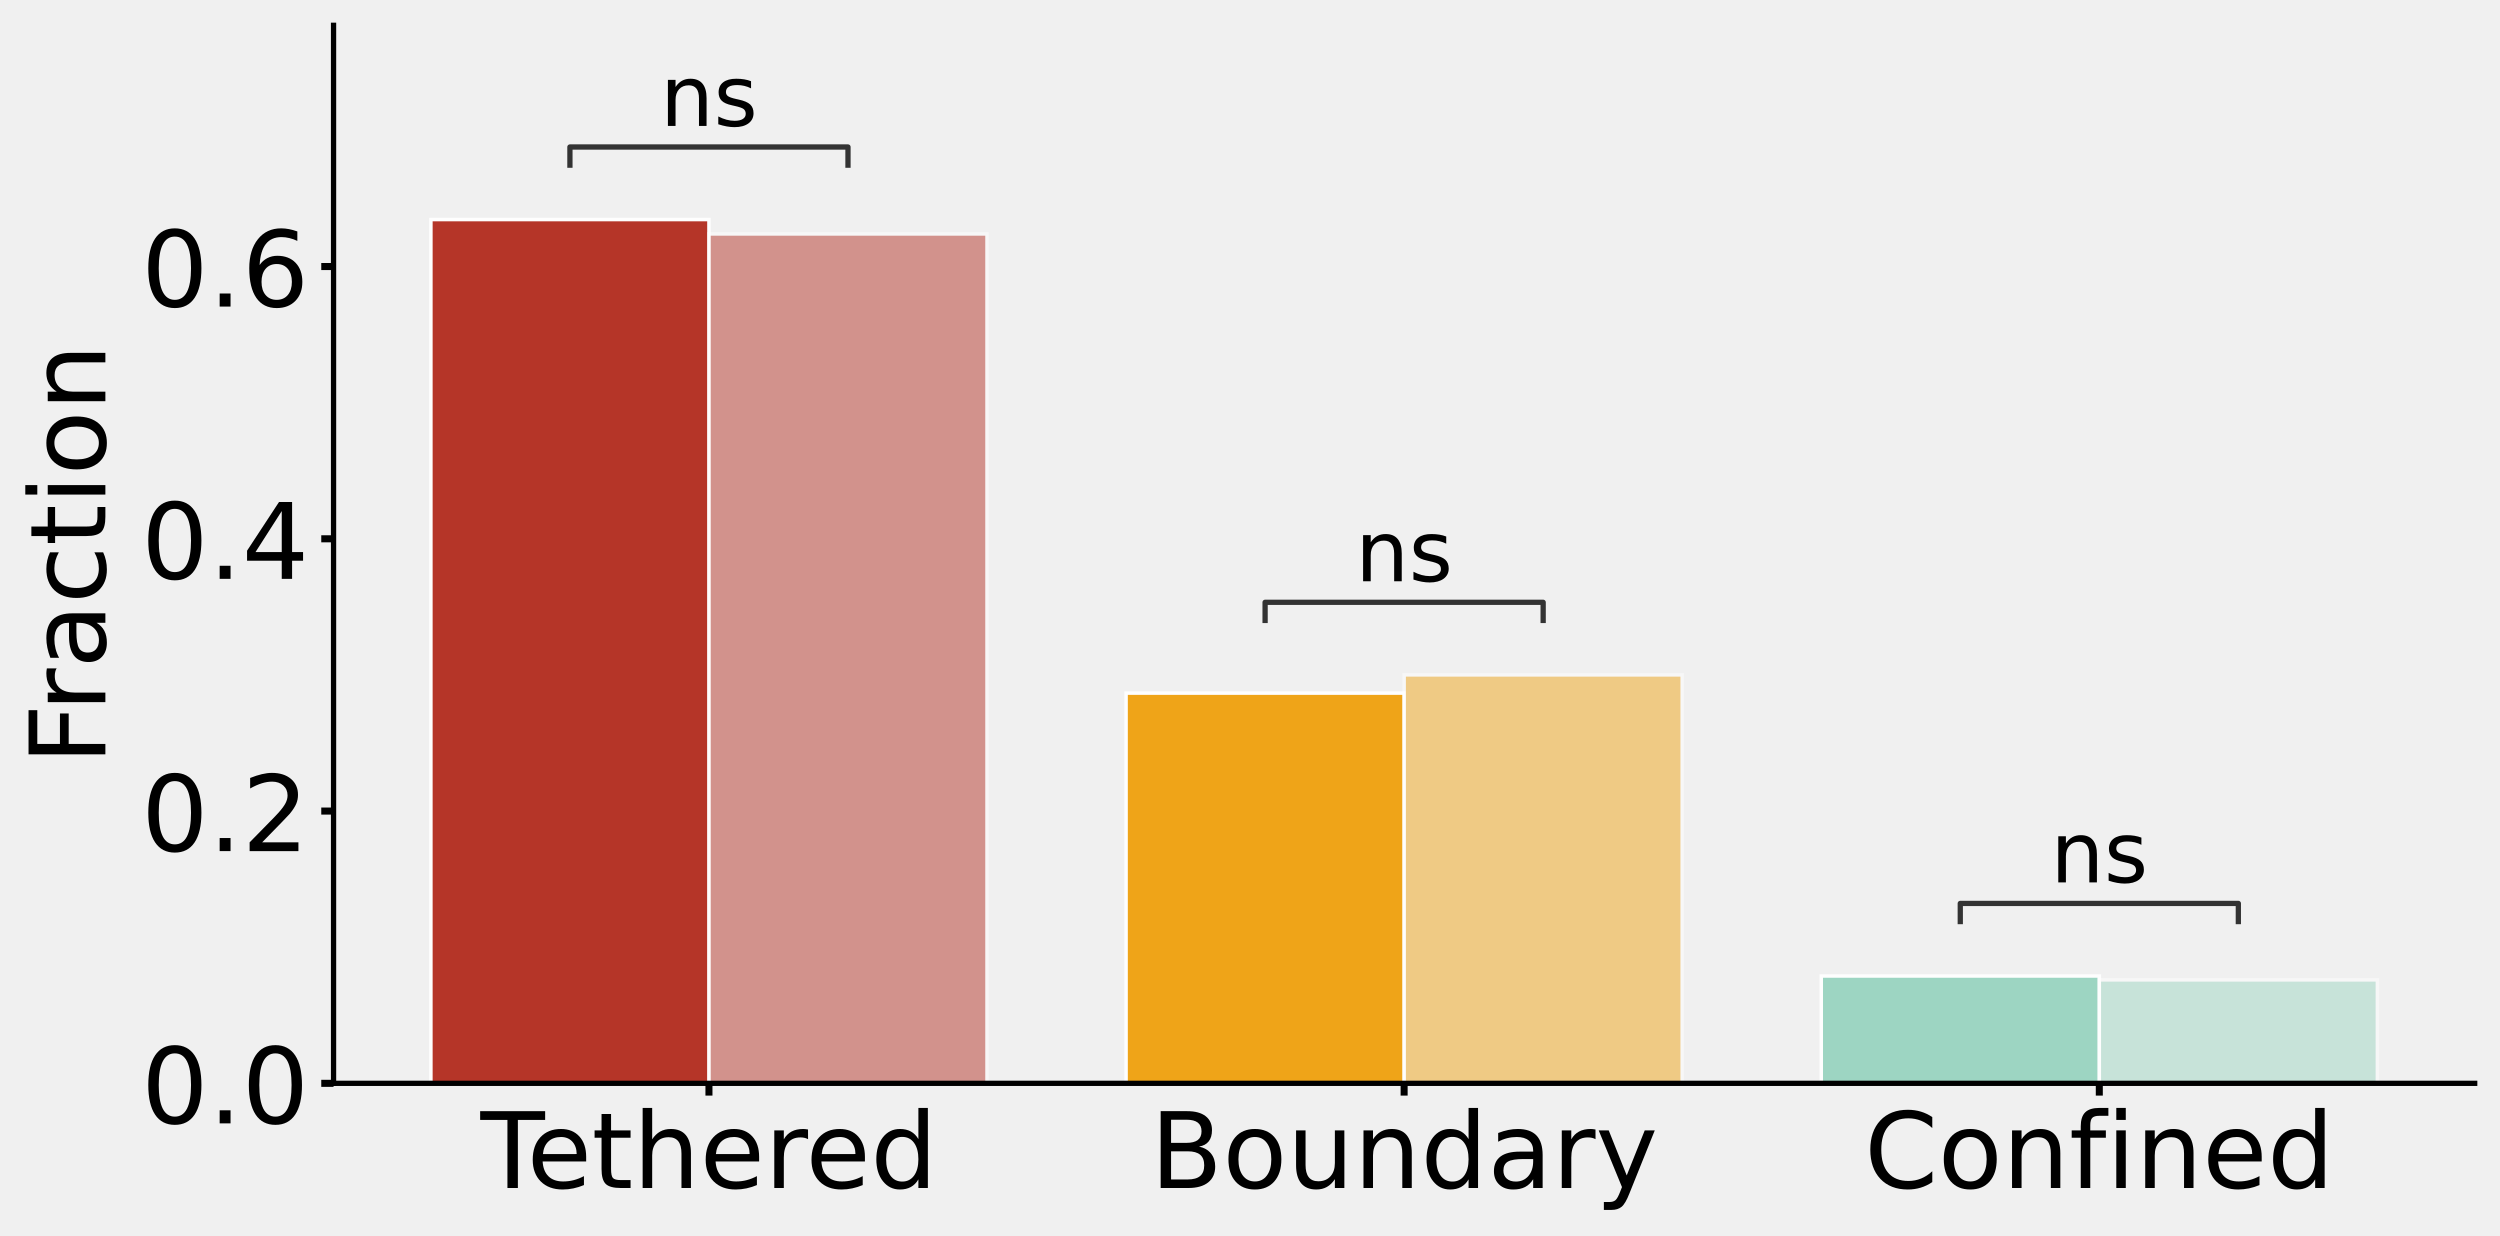
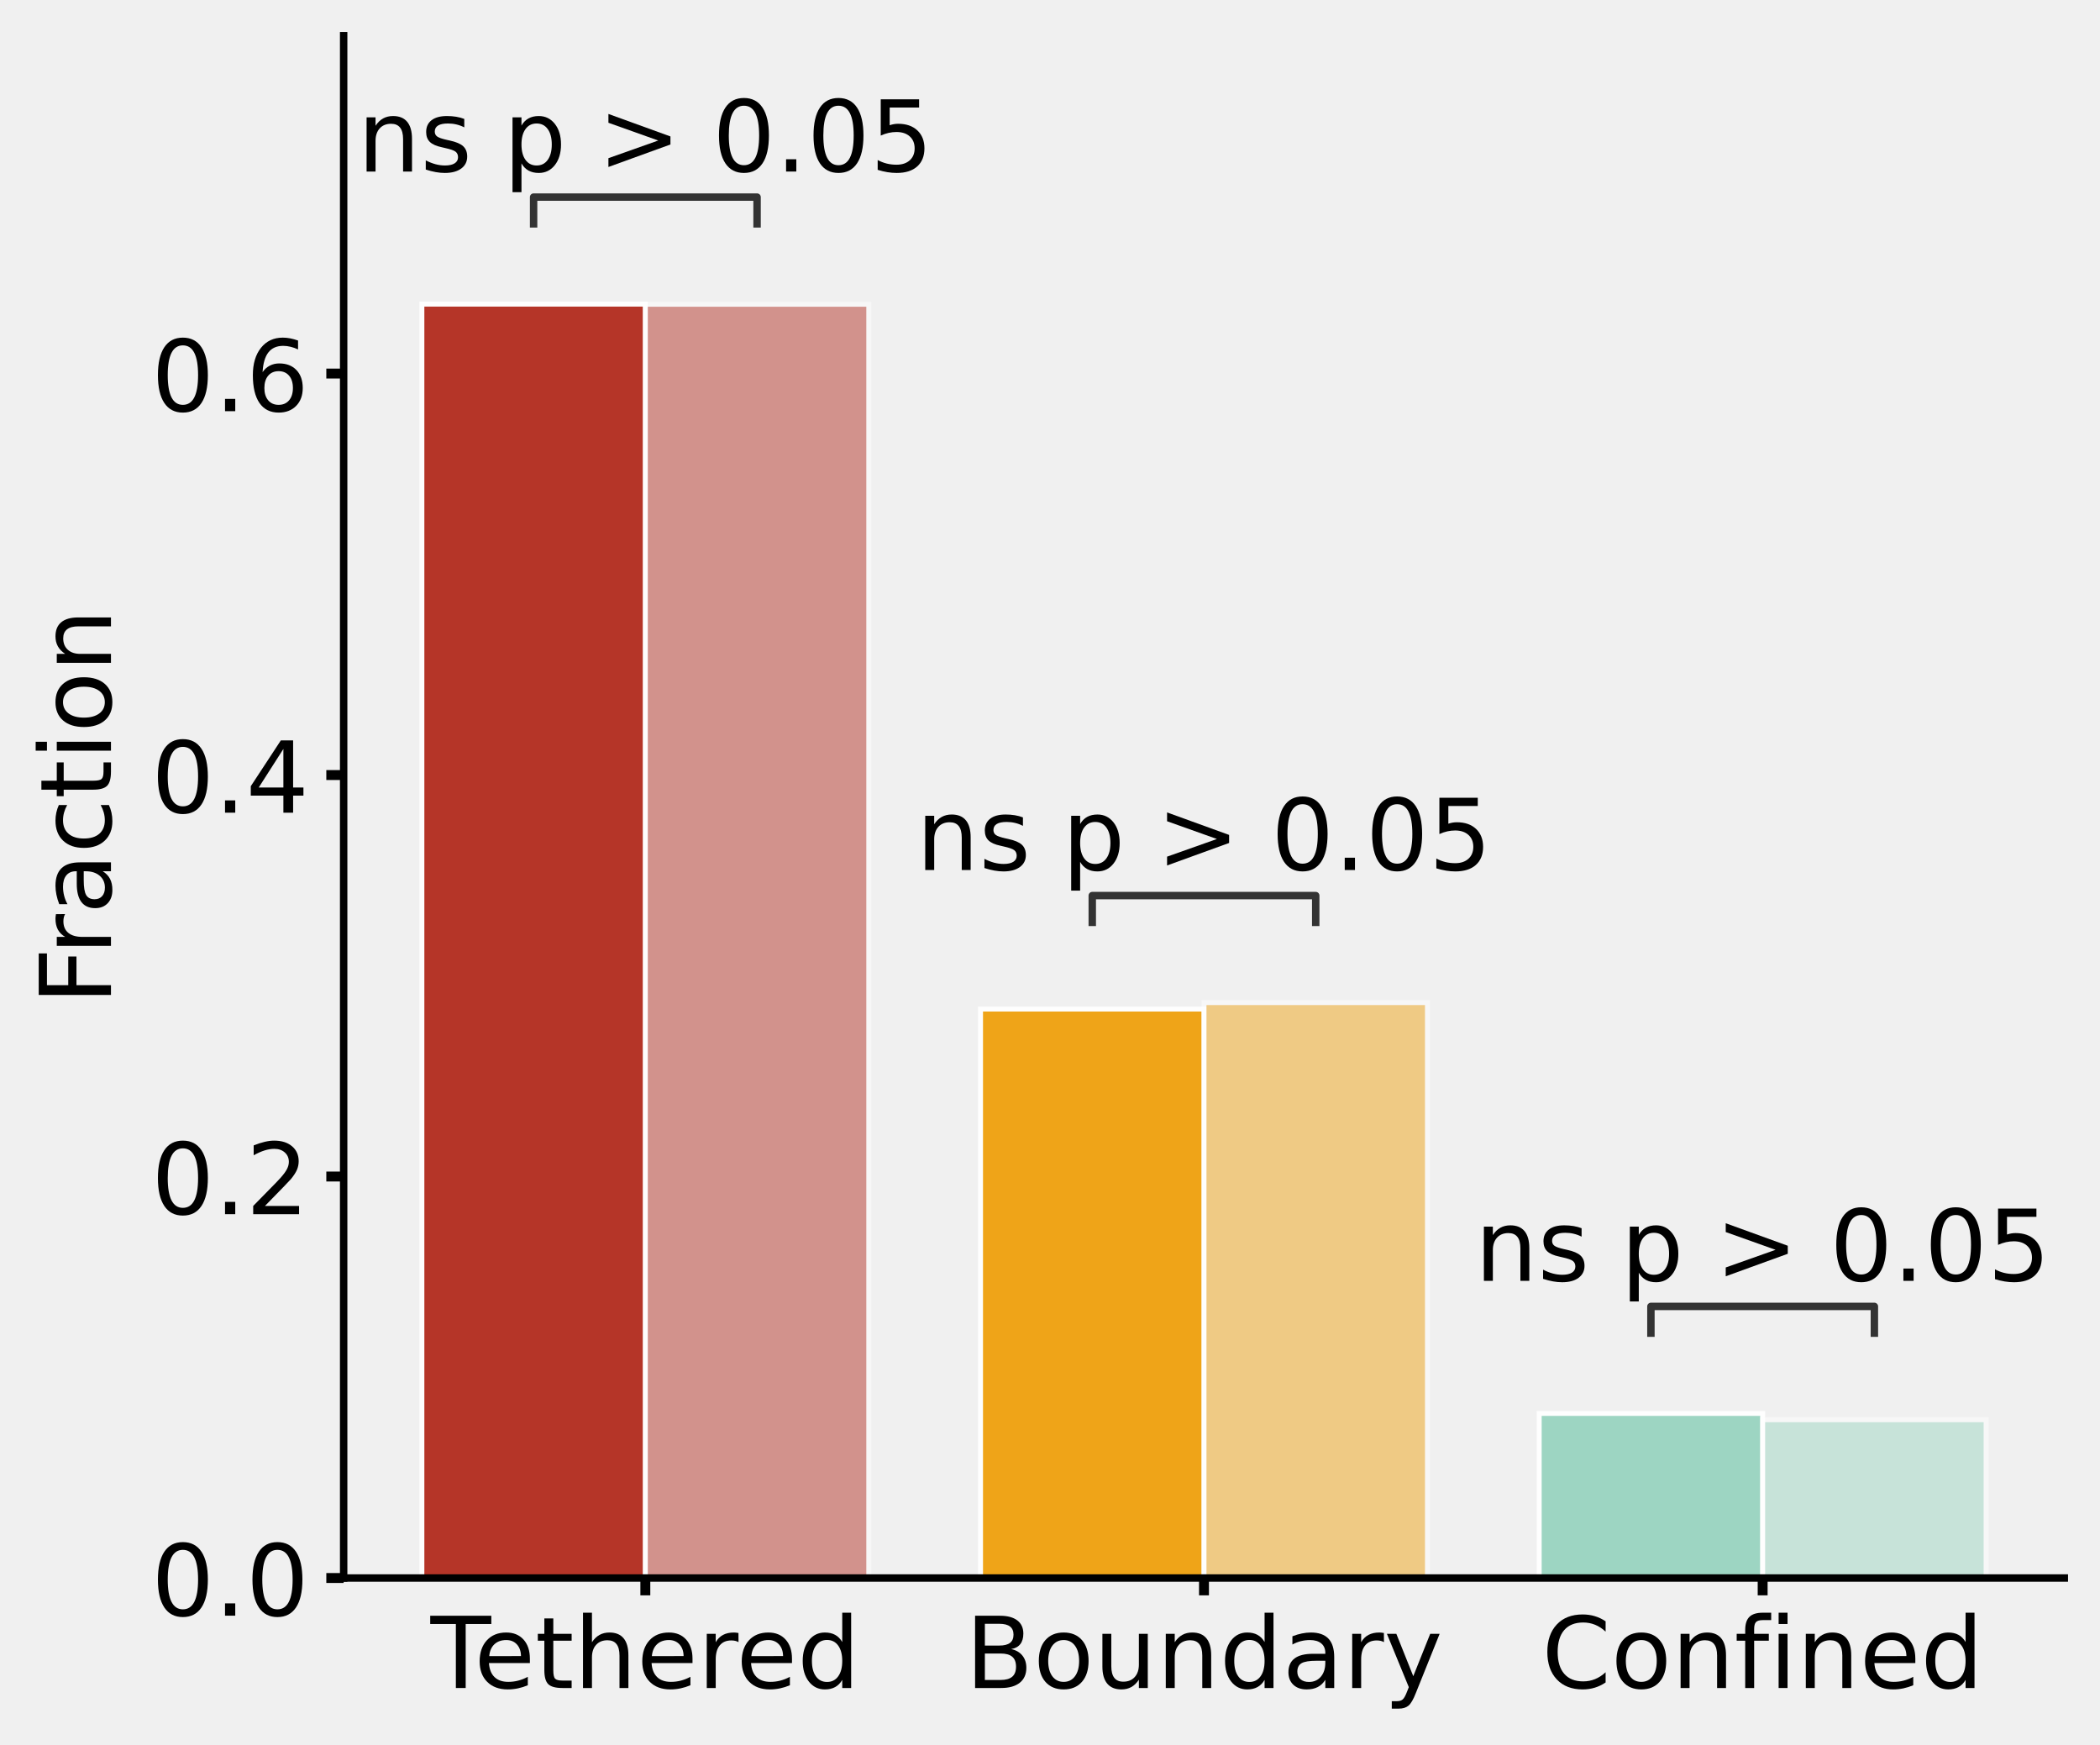
- <svg xmlns="http://www.w3.org/2000/svg" xmlns:xlink="http://www.w3.org/1999/xlink" width="711.604pt" height="351.594pt" viewBox="0 0 711.604 351.594" version="1.1">
+ <svg xmlns="http://www.w3.org/2000/svg" xmlns:xlink="http://www.w3.org/1999/xlink" width="423.853pt" height="351.996pt" viewBox="0 0 423.853 351.996" version="1.1">
  <defs>
    <style type="text/css">*{stroke-linejoin: round; stroke-linecap: butt}</style>
  </defs>
  <g id="figure_1">
    <g id="patch_1">
-       <path d="M 0 351.594  L 711.604 351.594  L 711.604 0  L 0 0  L 0 351.594  z " style="fill: none" />
+       <path d="M 0 351.996  L 423.853 351.996  L 423.853 0  L 0 0  L 0 351.996  z " style="fill: none" />
    </g>
    <g id="axes_1">
      <g id="patch_2">
-         <path d="M 94.944 308.36  L 704.404 308.36  L 704.404 7.2  L 94.944 7.2  L 94.944 308.36  z " style="fill: none" />
+         <path d="M 69.362 318.44  L 416.652 318.44  L 416.652 7.2  L 69.362 7.2  L 69.362 318.44  z " style="fill: none" />
      </g>
      <g id="patch_3">
-         <path d="M 122.646 308.36  L 201.797 308.36  L 201.797 62.495  L 122.646 62.495  z " clip-path="url(#peb0c8e40a4)" style="fill: #ae2012; opacity: 0.9; stroke: #ffffff; stroke-linejoin: miter" />
+         <path d="M 85.148 318.44  L 130.251 318.44  L 130.251 61.369  L 85.148 61.369  z " clip-path="url(#pf6fc4b804e)" style="fill: #ae2012; opacity: 0.9; stroke: #ffffff; stroke-linejoin: miter" />
      </g>
      <g id="patch_4">
-         <path d="M 320.523 308.36  L 399.674 308.36  L 399.674 197.289  L 320.523 197.289  z " clip-path="url(#peb0c8e40a4)" style="fill: #ee9b00; opacity: 0.9; stroke: #ffffff; stroke-linejoin: miter" />
+         <path d="M 197.905 318.44  L 243.007 318.44  L 243.007 203.625  L 197.905 203.625  z " clip-path="url(#pf6fc4b804e)" style="fill: #ee9b00; opacity: 0.9; stroke: #ffffff; stroke-linejoin: miter" />
      </g>
      <g id="patch_5">
-         <path d="M 518.4 308.36  L 597.55 308.36  L 597.55 277.807  L 518.4 277.807  z " clip-path="url(#peb0c8e40a4)" style="fill: #94d2bd; opacity: 0.9; stroke: #ffffff; stroke-linejoin: miter" />
+         <path d="M 310.661 318.44  L 355.764 318.44  L 355.764 285.223  L 310.661 285.223  z " clip-path="url(#pf6fc4b804e)" style="fill: #94d2bd; opacity: 0.9; stroke: #ffffff; stroke-linejoin: miter" />
      </g>
      <g id="patch_6">
-         <path d="M 201.797 308.36  L 280.948 308.36  L 280.948 66.586  L 201.797 66.586  z " clip-path="url(#peb0c8e40a4)" style="fill: #ae2012; opacity: 0.45; stroke: #ffffff; stroke-linejoin: miter" />
+         <path d="M 130.251 318.44  L 175.354 318.44  L 175.354 61.399  L 130.251 61.399  z " clip-path="url(#pf6fc4b804e)" style="fill: #ae2012; opacity: 0.45; stroke: #ffffff; stroke-linejoin: miter" />
      </g>
      <g id="patch_7">
-         <path d="M 399.674 308.36  L 478.824 308.36  L 478.824 192.096  L 399.674 192.096  z " clip-path="url(#peb0c8e40a4)" style="fill: #ee9b00; opacity: 0.45; stroke: #ffffff; stroke-linejoin: miter" />
+         <path d="M 243.007 318.44  L 288.11 318.44  L 288.11 202.321  L 243.007 202.321  z " clip-path="url(#pf6fc4b804e)" style="fill: #ee9b00; opacity: 0.45; stroke: #ffffff; stroke-linejoin: miter" />
      </g>
      <g id="patch_8">
-         <path d="M 597.55 308.36  L 676.701 308.36  L 676.701 278.909  L 597.55 278.909  z " clip-path="url(#peb0c8e40a4)" style="fill: #94d2bd; opacity: 0.45; stroke: #ffffff; stroke-linejoin: miter" />
+         <path d="M 355.764 318.44  L 400.867 318.44  L 400.867 286.498  L 355.764 286.498  z " clip-path="url(#pf6fc4b804e)" style="fill: #94d2bd; opacity: 0.45; stroke: #ffffff; stroke-linejoin: miter" />
      </g>
      <g id="patch_9">
-         <path d="M 201.797 308.36  L 201.797 308.36  L 201.797 308.36  L 201.797 308.36  z " clip-path="url(#peb0c8e40a4)" style="fill: #808080; stroke: #ffffff; stroke-linejoin: miter" />
+         <path d="M 130.251 318.44  L 130.251 318.44  L 130.251 318.44  L 130.251 318.44  z " clip-path="url(#pf6fc4b804e)" style="fill: #808080; stroke: #ffffff; stroke-linejoin: miter" />
      </g>
      <g id="patch_10">
-         <path d="M 201.797 308.36  L 201.797 308.36  L 201.797 308.36  L 201.797 308.36  z " clip-path="url(#peb0c8e40a4)" style="fill: #808080; stroke: #ffffff; stroke-linejoin: miter" />
+         <path d="M 130.251 318.44  L 130.251 318.44  L 130.251 318.44  L 130.251 318.44  z " clip-path="url(#pf6fc4b804e)" style="fill: #808080; stroke: #ffffff; stroke-linejoin: miter" />
      </g>
      <g id="matplotlib.axis_1">
        <g id="xtick_1">
          <g id="line2d_1">
            <defs>
-               <path id="ma38549ca52" d="M 0 0  L 0 3.5  " style="stroke: #000000; stroke-width: 2" />
+               <path id="m47bd61d01d" d="M 0 0  L 0 3.5  " style="stroke: #000000; stroke-width: 2" />
            </defs>
            <g>
-               <use xlink:href="#ma38549ca52" x="201.797" y="308.36" style="stroke: #000000; stroke-width: 2" />
+               <use xlink:href="#m47bd61d01d" x="130.251" y="318.44" style="stroke: #000000; stroke-width: 2" />
            </g>
          </g>
          <g id="text_1">
-             <g transform="translate(136.7581 338.1553) scale(0.3 -0.3)">
+             <g transform="translate(86.89163 340.6369) scale(0.2 -0.2)">
              <defs>
                <path id="DejaVuSans-54" d="M -19 4666  L 3928 4666  L 3928 4134  L 2272 4134  L 2272 0  L 1638 0  L 1638 4134  L -19 4134  L -19 4666  z " transform="scale(0.015625)" />
                <path id="DejaVuSans-65" d="M 3597 1894  L 3597 1613  L 953 1613  Q 991 1019 1311 708  Q 1631 397 2203 397  Q 2534 397 2845 478  Q 3156 559 3463 722  L 3463 178  Q 3153 47 2828 -22  Q 2503 -91 2169 -91  Q 1331 -91 842 396  Q 353 884 353 1716  Q 353 2575 817 3079  Q 1281 3584 2069 3584  Q 2775 3584 3186 3129  Q 3597 2675 3597 1894  z M 3022 2063  Q 3016 2534 2758 2815  Q 2500 3097 2075 3097  Q 1594 3097 1305 2825  Q 1016 2553 972 2059  L 3022 2063  z " transform="scale(0.015625)" />
                <path id="DejaVuSans-74" d="M 1172 4494  L 1172 3500  L 2356 3500  L 2356 3053  L 1172 3053  L 1172 1153  Q 1172 725 1289 603  Q 1406 481 1766 481  L 2356 481  L 2356 0  L 1766 0  Q 1100 0 847 248  Q 594 497 594 1153  L 594 3053  L 172 3053  L 172 3500  L 594 3500  L 594 4494  L 1172 4494  z " transform="scale(0.015625)" />
                <path id="DejaVuSans-68" d="M 3513 2113  L 3513 0  L 2938 0  L 2938 2094  Q 2938 2591 2744 2837  Q 2550 3084 2163 3084  Q 1697 3084 1428 2787  Q 1159 2491 1159 1978  L 1159 0  L 581 0  L 581 4863  L 1159 4863  L 1159 2956  Q 1366 3272 1645 3428  Q 1925 3584 2291 3584  Q 2894 3584 3203 3211  Q 3513 2838 3513 2113  z " transform="scale(0.015625)" />
                <path id="DejaVuSans-72" d="M 2631 2963  Q 2534 3019 2420 3045  Q 2306 3072 2169 3072  Q 1681 3072 1420 2755  Q 1159 2438 1159 1844  L 1159 0  L 581 0  L 581 3500  L 1159 3500  L 1159 2956  Q 1341 3275 1631 3429  Q 1922 3584 2338 3584  Q 2397 3584 2469 3576  Q 2541 3569 2628 3553  L 2631 2963  z " transform="scale(0.015625)" />
                <path id="DejaVuSans-64" d="M 2906 2969  L 2906 4863  L 3481 4863  L 3481 0  L 2906 0  L 2906 525  Q 2725 213 2448 61  Q 2172 -91 1784 -91  Q 1150 -91 751 415  Q 353 922 353 1747  Q 353 2572 751 3078  Q 1150 3584 1784 3584  Q 2172 3584 2448 3432  Q 2725 3281 2906 2969  z M 947 1747  Q 947 1113 1208 752  Q 1469 391 1925 391  Q 2381 391 2643 752  Q 2906 1113 2906 1747  Q 2906 2381 2643 2742  Q 2381 3103 1925 3103  Q 1469 3103 1208 2742  Q 947 2381 947 1747  z " transform="scale(0.015625)" />
              </defs>
              <use xlink:href="#DejaVuSans-54" />
              <use xlink:href="#DejaVuSans-65" transform="translate(44.08398 0)" />
              <use xlink:href="#DejaVuSans-74" transform="translate(105.6074 0)" />
              <use xlink:href="#DejaVuSans-68" transform="translate(144.8164 0)" />
              <use xlink:href="#DejaVuSans-65" transform="translate(208.1953 0)" />
              <use xlink:href="#DejaVuSans-72" transform="translate(269.7188 0)" />
              <use xlink:href="#DejaVuSans-65" transform="translate(308.582 0)" />
              <use xlink:href="#DejaVuSans-64" transform="translate(370.1055 0)" />
            </g>
          </g>
        </g>
        <g id="xtick_2">
          <g id="line2d_2">
            <g>
-               <use xlink:href="#ma38549ca52" x="399.674" y="308.36" style="stroke: #000000; stroke-width: 2" />
+               <use xlink:href="#m47bd61d01d" x="243.007" y="318.44" style="stroke: #000000; stroke-width: 2" />
            </g>
          </g>
          <g id="text_2">
-             <g transform="translate(327.4323 338.1553) scale(0.3 -0.3)">
+             <g transform="translate(194.8466 340.6369) scale(0.2 -0.2)">
              <defs>
                <path id="DejaVuSans-42" d="M 1259 2228  L 1259 519  L 2272 519  Q 2781 519 3026 730  Q 3272 941 3272 1375  Q 3272 1813 3026 2020  Q 2781 2228 2272 2228  L 1259 2228  z M 1259 4147  L 1259 2741  L 2194 2741  Q 2656 2741 2882 2914  Q 3109 3088 3109 3444  Q 3109 3797 2882 3972  Q 2656 4147 2194 4147  L 1259 4147  z M 628 4666  L 2241 4666  Q 2963 4666 3353 4366  Q 3744 4066 3744 3513  Q 3744 3084 3544 2831  Q 3344 2578 2956 2516  Q 3422 2416 3680 2098  Q 3938 1781 3938 1306  Q 3938 681 3513 340  Q 3088 0 2303 0  L 628 0  L 628 4666  z " transform="scale(0.015625)" />
                <path id="DejaVuSans-6f" d="M 1959 3097  Q 1497 3097 1228 2736  Q 959 2375 959 1747  Q 959 1119 1226 758  Q 1494 397 1959 397  Q 2419 397 2687 759  Q 2956 1122 2956 1747  Q 2956 2369 2687 2733  Q 2419 3097 1959 3097  z M 1959 3584  Q 2709 3584 3137 3096  Q 3566 2609 3566 1747  Q 3566 888 3137 398  Q 2709 -91 1959 -91  Q 1206 -91 779 398  Q 353 888 353 1747  Q 353 2609 779 3096  Q 1206 3584 1959 3584  z " transform="scale(0.015625)" />
                <path id="DejaVuSans-75" d="M 544 1381  L 544 3500  L 1119 3500  L 1119 1403  Q 1119 906 1312 657  Q 1506 409 1894 409  Q 2359 409 2629 706  Q 2900 1003 2900 1516  L 2900 3500  L 3475 3500  L 3475 0  L 2900 0  L 2900 538  Q 2691 219 2414 64  Q 2138 -91 1772 -91  Q 1169 -91 856 284  Q 544 659 544 1381  z M 1991 3584  L 1991 3584  z " transform="scale(0.015625)" />
                <path id="DejaVuSans-6e" d="M 3513 2113  L 3513 0  L 2938 0  L 2938 2094  Q 2938 2591 2744 2837  Q 2550 3084 2163 3084  Q 1697 3084 1428 2787  Q 1159 2491 1159 1978  L 1159 0  L 581 0  L 581 3500  L 1159 3500  L 1159 2956  Q 1366 3272 1645 3428  Q 1925 3584 2291 3584  Q 2894 3584 3203 3211  Q 3513 2838 3513 2113  z " transform="scale(0.015625)" />
                <path id="DejaVuSans-61" d="M 2194 1759  Q 1497 1759 1228 1600  Q 959 1441 959 1056  Q 959 750 1161 570  Q 1363 391 1709 391  Q 2188 391 2477 730  Q 2766 1069 2766 1631  L 2766 1759  L 2194 1759  z M 3341 1997  L 3341 0  L 2766 0  L 2766 531  Q 2569 213 2275 61  Q 1981 -91 1556 -91  Q 1019 -91 701 211  Q 384 513 384 1019  Q 384 1609 779 1909  Q 1175 2209 1959 2209  L 2766 2209  L 2766 2266  Q 2766 2663 2505 2880  Q 2244 3097 1772 3097  Q 1472 3097 1187 3025  Q 903 2953 641 2809  L 641 3341  Q 956 3463 1253 3523  Q 1550 3584 1831 3584  Q 2591 3584 2966 3190  Q 3341 2797 3341 1997  z " transform="scale(0.015625)" />
                <path id="DejaVuSans-79" d="M 2059 -325  Q 1816 -950 1584 -1140  Q 1353 -1331 966 -1331  L 506 -1331  L 506 -850  L 844 -850  Q 1081 -850 1212 -737  Q 1344 -625 1503 -206  L 1606 56  L 191 3500  L 800 3500  L 1894 763  L 2988 3500  L 3597 3500  L 2059 -325  z " transform="scale(0.015625)" />
              </defs>
              <use xlink:href="#DejaVuSans-42" />
              <use xlink:href="#DejaVuSans-6f" transform="translate(68.60352 0)" />
              <use xlink:href="#DejaVuSans-75" transform="translate(129.7852 0)" />
              <use xlink:href="#DejaVuSans-6e" transform="translate(193.1641 0)" />
              <use xlink:href="#DejaVuSans-64" transform="translate(256.543 0)" />
              <use xlink:href="#DejaVuSans-61" transform="translate(320.0195 0)" />
              <use xlink:href="#DejaVuSans-72" transform="translate(381.2988 0)" />
              <use xlink:href="#DejaVuSans-79" transform="translate(422.4121 0)" />
            </g>
          </g>
        </g>
        <g id="xtick_3">
          <g id="line2d_3">
            <g>
-               <use xlink:href="#ma38549ca52" x="597.55" y="308.36" style="stroke: #000000; stroke-width: 2" />
+               <use xlink:href="#m47bd61d01d" x="355.764" y="318.44" style="stroke: #000000; stroke-width: 2" />
            </g>
          </g>
          <g id="text_3">
-             <g transform="translate(530.6855 338.1553) scale(0.3 -0.3)">
+             <g transform="translate(311.1874 340.6369) scale(0.2 -0.2)">
              <defs>
                <path id="DejaVuSans-43" d="M 4122 4306  L 4122 3641  Q 3803 3938 3442 4084  Q 3081 4231 2675 4231  Q 1875 4231 1450 3742  Q 1025 3253 1025 2328  Q 1025 1406 1450 917  Q 1875 428 2675 428  Q 3081 428 3442 575  Q 3803 722 4122 1019  L 4122 359  Q 3791 134 3420 21  Q 3050 -91 2638 -91  Q 1578 -91 968 557  Q 359 1206 359 2328  Q 359 3453 968 4101  Q 1578 4750 2638 4750  Q 3056 4750 3426 4639  Q 3797 4528 4122 4306  z " transform="scale(0.015625)" />
                <path id="DejaVuSans-66" d="M 2375 4863  L 2375 4384  L 1825 4384  Q 1516 4384 1395 4259  Q 1275 4134 1275 3809  L 1275 3500  L 2222 3500  L 2222 3053  L 1275 3053  L 1275 0  L 697 0  L 697 3053  L 147 3053  L 147 3500  L 697 3500  L 697 3744  Q 697 4328 969 4595  Q 1241 4863 1831 4863  L 2375 4863  z " transform="scale(0.015625)" />
                <path id="DejaVuSans-69" d="M 603 3500  L 1178 3500  L 1178 0  L 603 0  L 603 3500  z M 603 4863  L 1178 4863  L 1178 4134  L 603 4134  L 603 4863  z " transform="scale(0.015625)" />
              </defs>
              <use xlink:href="#DejaVuSans-43" />
              <use xlink:href="#DejaVuSans-6f" transform="translate(69.82422 0)" />
              <use xlink:href="#DejaVuSans-6e" transform="translate(131.0059 0)" />
              <use xlink:href="#DejaVuSans-66" transform="translate(194.3848 0)" />
              <use xlink:href="#DejaVuSans-69" transform="translate(229.5898 0)" />
              <use xlink:href="#DejaVuSans-6e" transform="translate(257.373 0)" />
              <use xlink:href="#DejaVuSans-65" transform="translate(320.752 0)" />
              <use xlink:href="#DejaVuSans-64" transform="translate(382.2754 0)" />
            </g>
          </g>
        </g>
      </g>
      <g id="matplotlib.axis_2">
        <g id="ytick_1">
          <g id="line2d_4">
            <defs>
-               <path id="m34a6d1bf60" d="M 0 0  L -3.5 0  " style="stroke: #000000; stroke-width: 2" />
+               <path id="m9f9d833905" d="M 0 0  L -3.5 0  " style="stroke: #000000; stroke-width: 2" />
            </defs>
            <g>
-               <use xlink:href="#m34a6d1bf60" x="94.944" y="308.36" style="stroke: #000000; stroke-width: 2" />
+               <use xlink:href="#m9f9d833905" x="69.362" y="318.44" style="stroke: #000000; stroke-width: 2" />
            </g>
          </g>
          <g id="text_4">
-             <g transform="translate(40.23438 319.7577) scale(0.3 -0.3)">
+             <g transform="translate(30.55625 326.0384) scale(0.2 -0.2)">
              <defs>
                <path id="DejaVuSans-30" d="M 2034 4250  Q 1547 4250 1301 3770  Q 1056 3291 1056 2328  Q 1056 1369 1301 889  Q 1547 409 2034 409  Q 2525 409 2770 889  Q 3016 1369 3016 2328  Q 3016 3291 2770 3770  Q 2525 4250 2034 4250  z M 2034 4750  Q 2819 4750 3233 4129  Q 3647 3509 3647 2328  Q 3647 1150 3233 529  Q 2819 -91 2034 -91  Q 1250 -91 836 529  Q 422 1150 422 2328  Q 422 3509 836 4129  Q 1250 4750 2034 4750  z " transform="scale(0.015625)" />
                <path id="DejaVuSans-2e" d="M 684 794  L 1344 794  L 1344 0  L 684 0  L 684 794  z " transform="scale(0.015625)" />
              </defs>
              <use xlink:href="#DejaVuSans-30" />
              <use xlink:href="#DejaVuSans-2e" transform="translate(63.62305 0)" />
              <use xlink:href="#DejaVuSans-30" transform="translate(95.41016 0)" />
            </g>
          </g>
        </g>
        <g id="ytick_2">
          <g id="line2d_5">
            <g>
-               <use xlink:href="#m34a6d1bf60" x="94.944" y="230.862" style="stroke: #000000; stroke-width: 2" />
+               <use xlink:href="#m9f9d833905" x="69.362" y="237.419" style="stroke: #000000; stroke-width: 2" />
            </g>
          </g>
          <g id="text_5">
-             <g transform="translate(40.23438 242.2598) scale(0.3 -0.3)">
+             <g transform="translate(30.55625 245.0178) scale(0.2 -0.2)">
              <defs>
                <path id="DejaVuSans-32" d="M 1228 531  L 3431 531  L 3431 0  L 469 0  L 469 531  Q 828 903 1448 1529  Q 2069 2156 2228 2338  Q 2531 2678 2651 2914  Q 2772 3150 2772 3378  Q 2772 3750 2511 3984  Q 2250 4219 1831 4219  Q 1534 4219 1204 4116  Q 875 4013 500 3803  L 500 4441  Q 881 4594 1212 4672  Q 1544 4750 1819 4750  Q 2544 4750 2975 4387  Q 3406 4025 3406 3419  Q 3406 3131 3298 2873  Q 3191 2616 2906 2266  Q 2828 2175 2409 1742  Q 1991 1309 1228 531  z " transform="scale(0.015625)" />
              </defs>
              <use xlink:href="#DejaVuSans-30" />
              <use xlink:href="#DejaVuSans-2e" transform="translate(63.62305 0)" />
              <use xlink:href="#DejaVuSans-32" transform="translate(95.41016 0)" />
            </g>
          </g>
        </g>
        <g id="ytick_3">
          <g id="line2d_6">
            <g>
-               <use xlink:href="#m34a6d1bf60" x="94.944" y="153.364" style="stroke: #000000; stroke-width: 2" />
+               <use xlink:href="#m9f9d833905" x="69.362" y="156.399" style="stroke: #000000; stroke-width: 2" />
            </g>
          </g>
          <g id="text_6">
-             <g transform="translate(40.23438 164.762) scale(0.3 -0.3)">
+             <g transform="translate(30.55625 163.9973) scale(0.2 -0.2)">
              <defs>
                <path id="DejaVuSans-34" d="M 2419 4116  L 825 1625  L 2419 1625  L 2419 4116  z M 2253 4666  L 3047 4666  L 3047 1625  L 3713 1625  L 3713 1100  L 3047 1100  L 3047 0  L 2419 0  L 2419 1100  L 313 1100  L 313 1709  L 2253 4666  z " transform="scale(0.015625)" />
              </defs>
              <use xlink:href="#DejaVuSans-30" />
              <use xlink:href="#DejaVuSans-2e" transform="translate(63.62305 0)" />
              <use xlink:href="#DejaVuSans-34" transform="translate(95.41016 0)" />
            </g>
          </g>
        </g>
        <g id="ytick_4">
          <g id="line2d_7">
            <g>
-               <use xlink:href="#m34a6d1bf60" x="94.944" y="75.867" style="stroke: #000000; stroke-width: 2" />
+               <use xlink:href="#m9f9d833905" x="69.362" y="75.378" style="stroke: #000000; stroke-width: 2" />
            </g>
          </g>
          <g id="text_7">
-             <g transform="translate(40.23438 87.26418) scale(0.3 -0.3)">
+             <g transform="translate(30.55625 82.97666) scale(0.2 -0.2)">
              <defs>
                <path id="DejaVuSans-36" d="M 2113 2584  Q 1688 2584 1439 2293  Q 1191 2003 1191 1497  Q 1191 994 1439 701  Q 1688 409 2113 409  Q 2538 409 2786 701  Q 3034 994 3034 1497  Q 3034 2003 2786 2293  Q 2538 2584 2113 2584  z M 3366 4563  L 3366 3988  Q 3128 4100 2886 4159  Q 2644 4219 2406 4219  Q 1781 4219 1451 3797  Q 1122 3375 1075 2522  Q 1259 2794 1537 2939  Q 1816 3084 2150 3084  Q 2853 3084 3261 2657  Q 3669 2231 3669 1497  Q 3669 778 3244 343  Q 2819 -91 2113 -91  Q 1303 -91 875 529  Q 447 1150 447 2328  Q 447 3434 972 4092  Q 1497 4750 2381 4750  Q 2619 4750 2861 4703  Q 3103 4656 3366 4563  z " transform="scale(0.015625)" />
              </defs>
              <use xlink:href="#DejaVuSans-30" />
              <use xlink:href="#DejaVuSans-2e" transform="translate(63.62305 0)" />
              <use xlink:href="#DejaVuSans-36" transform="translate(95.41016 0)" />
            </g>
          </g>
        </g>
        <g id="text_8">
-           <g transform="translate(29.99531 217.6581) rotate(-90) scale(0.3 -0.3)">
+           <g transform="translate(22.39688 202.7388) rotate(-90) scale(0.2 -0.2)">
            <defs>
              <path id="DejaVuSans-46" d="M 628 4666  L 3309 4666  L 3309 4134  L 1259 4134  L 1259 2759  L 3109 2759  L 3109 2228  L 1259 2228  L 1259 0  L 628 0  L 628 4666  z " transform="scale(0.015625)" />
              <path id="DejaVuSans-63" d="M 3122 3366  L 3122 2828  Q 2878 2963 2633 3030  Q 2388 3097 2138 3097  Q 1578 3097 1268 2742  Q 959 2388 959 1747  Q 959 1106 1268 751  Q 1578 397 2138 397  Q 2388 397 2633 464  Q 2878 531 3122 666  L 3122 134  Q 2881 22 2623 -34  Q 2366 -91 2075 -91  Q 1284 -91 818 406  Q 353 903 353 1747  Q 353 2603 823 3093  Q 1294 3584 2113 3584  Q 2378 3584 2631 3529  Q 2884 3475 3122 3366  z " transform="scale(0.015625)" />
            </defs>
            <use xlink:href="#DejaVuSans-46" />
            <use xlink:href="#DejaVuSans-72" transform="translate(50.26953 0)" />
            <use xlink:href="#DejaVuSans-61" transform="translate(91.38281 0)" />
            <use xlink:href="#DejaVuSans-63" transform="translate(152.6621 0)" />
            <use xlink:href="#DejaVuSans-74" transform="translate(207.6426 0)" />
            <use xlink:href="#DejaVuSans-69" transform="translate(246.8516 0)" />
            <use xlink:href="#DejaVuSans-6f" transform="translate(274.6348 0)" />
            <use xlink:href="#DejaVuSans-6e" transform="translate(335.8164 0)" />
          </g>
        </g>
      </g>
      <g id="line2d_8">
-         <path clip-path="url(#peb0c8e40a4)" style="fill: none; stroke: #424242; stroke-width: 2.25; stroke-linecap: square" />
+         <path clip-path="url(#pf6fc4b804e)" style="fill: none; stroke: #424242; stroke-width: 2.25; stroke-linecap: square" />
      </g>
      <g id="line2d_9">
-         <path clip-path="url(#peb0c8e40a4)" style="fill: none; stroke: #424242; stroke-width: 2.25; stroke-linecap: square" />
+         <path clip-path="url(#pf6fc4b804e)" style="fill: none; stroke: #424242; stroke-width: 2.25; stroke-linecap: square" />
      </g>
      <g id="line2d_10">
-         <path clip-path="url(#peb0c8e40a4)" style="fill: none; stroke: #424242; stroke-width: 2.25; stroke-linecap: square" />
+         <path clip-path="url(#pf6fc4b804e)" style="fill: none; stroke: #424242; stroke-width: 2.25; stroke-linecap: square" />
      </g>
      <g id="line2d_11">
-         <path clip-path="url(#peb0c8e40a4)" style="fill: none; stroke: #424242; stroke-width: 2.25; stroke-linecap: square" />
+         <path clip-path="url(#pf6fc4b804e)" style="fill: none; stroke: #424242; stroke-width: 2.25; stroke-linecap: square" />
      </g>
      <g id="line2d_12">
-         <path clip-path="url(#peb0c8e40a4)" style="fill: none; stroke: #424242; stroke-width: 2.25; stroke-linecap: square" />
+         <path clip-path="url(#pf6fc4b804e)" style="fill: none; stroke: #424242; stroke-width: 2.25; stroke-linecap: square" />
      </g>
      <g id="line2d_13">
-         <path clip-path="url(#peb0c8e40a4)" style="fill: none; stroke: #424242; stroke-width: 2.25; stroke-linecap: square" />
+         <path clip-path="url(#pf6fc4b804e)" style="fill: none; stroke: #424242; stroke-width: 2.25; stroke-linecap: square" />
      </g>
      <g id="line2d_14">
-         <path d="M 360.098 176.607  L 360.098 171.443  L 439.249 171.443  L 439.249 176.607  " style="fill: none; stroke: #333333; stroke-width: 1.5; stroke-linecap: square" />
+         <path d="M 220.456 186.125  L 220.456 180.727  L 265.559 180.727  L 265.559 186.125  " style="fill: none; stroke: #333333; stroke-width: 1.5; stroke-linecap: square" />
      </g>
      <g id="line2d_15">
-         <path d="M 162.222 47.005  L 162.222 41.842  L 241.372 41.842  L 241.372 47.005  " style="fill: none; stroke: #333333; stroke-width: 1.5; stroke-linecap: square" />
+         <path d="M 107.7 45.174  L 107.7 39.775  L 152.802 39.775  L 152.802 45.174  " style="fill: none; stroke: #333333; stroke-width: 1.5; stroke-linecap: square" />
      </g>
      <g id="line2d_16">
-         <path d="M 557.975 262.317  L 557.975 257.154  L 637.126 257.154  L 637.126 262.317  " style="fill: none; stroke: #333333; stroke-width: 1.5; stroke-linecap: square" />
+         <path d="M 333.213 269.028  L 333.213 263.629  L 378.315 263.629  L 378.315 269.028  " style="fill: none; stroke: #333333; stroke-width: 1.5; stroke-linecap: square" />
      </g>
      <g id="patch_11">
-         <path d="M 94.944 308.36  L 94.944 7.2  " style="fill: none; stroke: #000000; stroke-width: 1.5; stroke-linejoin: miter; stroke-linecap: square" />
+         <path d="M 69.362 318.44  L 69.362 7.2  " style="fill: none; stroke: #000000; stroke-width: 1.5; stroke-linejoin: miter; stroke-linecap: square" />
      </g>
      <g id="patch_12">
-         <path d="M 94.944 308.36  L 704.404 308.36  " style="fill: none; stroke: #000000; stroke-width: 1.5; stroke-linejoin: miter; stroke-linecap: square" />
+         <path d="M 69.362 318.44  L 416.652 318.44  " style="fill: none; stroke: #000000; stroke-width: 1.5; stroke-linejoin: miter; stroke-linecap: square" />
      </g>
      <g id="text_9">
-         <g transform="translate(385.8175 165.4522) scale(0.24 -0.24)">
+         <g transform="translate(184.9325 175.5672) scale(0.2 -0.2)">
          <defs>
            <path id="DejaVuSans-73" d="M 2834 3397  L 2834 2853  Q 2591 2978 2328 3040  Q 2066 3103 1784 3103  Q 1356 3103 1142 2972  Q 928 2841 928 2578  Q 928 2378 1081 2264  Q 1234 2150 1697 2047  L 1894 2003  Q 2506 1872 2764 1633  Q 3022 1394 3022 966  Q 3022 478 2636 193  Q 2250 -91 1575 -91  Q 1294 -91 989 -36  Q 684 19 347 128  L 347 722  Q 666 556 975 473  Q 1284 391 1588 391  Q 1994 391 2212 530  Q 2431 669 2431 922  Q 2431 1156 2273 1281  Q 2116 1406 1581 1522  L 1381 1569  Q 847 1681 609 1914  Q 372 2147 372 2553  Q 372 3047 722 3315  Q 1072 3584 1716 3584  Q 2034 3584 2315 3537  Q 2597 3491 2834 3397  z " transform="scale(0.015625)" />
+             <path id="DejaVuSans-20" transform="scale(0.015625)" />
+             <path id="DejaVuSans-70" d="M 1159 525  L 1159 -1331  L 581 -1331  L 581 3500  L 1159 3500  L 1159 2969  Q 1341 3281 1617 3432  Q 1894 3584 2278 3584  Q 2916 3584 3314 3078  Q 3713 2572 3713 1747  Q 3713 922 3314 415  Q 2916 -91 2278 -91  Q 1894 -91 1617 61  Q 1341 213 1159 525  z M 3116 1747  Q 3116 2381 2855 2742  Q 2594 3103 2138 3103  Q 1681 3103 1420 2742  Q 1159 2381 1159 1747  Q 1159 1113 1420 752  Q 1681 391 2138 391  Q 2594 391 2855 752  Q 3116 1113 3116 1747  z " transform="scale(0.015625)" />
+             <path id="DejaVuSans-3e" d="M 678 3150  L 678 3719  L 4684 2266  L 4684 1747  L 678 294  L 678 863  L 3897 2003  L 678 3150  z " transform="scale(0.015625)" />
+             <path id="DejaVuSans-35" d="M 691 4666  L 3169 4666  L 3169 4134  L 1269 4134  L 1269 2991  Q 1406 3038 1543 3061  Q 1681 3084 1819 3084  Q 2600 3084 3056 2656  Q 3513 2228 3513 1497  Q 3513 744 3044 326  Q 2575 -91 1722 -91  Q 1428 -91 1123 -41  Q 819 9 494 109  L 494 744  Q 775 591 1075 516  Q 1375 441 1709 441  Q 2250 441 2565 725  Q 2881 1009 2881 1497  Q 2881 1984 2565 2268  Q 2250 2553 1709 2553  Q 1456 2553 1204 2497  Q 953 2441 691 2322  L 691 4666  z " transform="scale(0.015625)" />
          </defs>
          <use xlink:href="#DejaVuSans-6e" />
          <use xlink:href="#DejaVuSans-73" transform="translate(63.37891 0)" />
+           <use xlink:href="#DejaVuSans-20" transform="translate(115.4785 0)" />
+           <use xlink:href="#DejaVuSans-70" transform="translate(147.2656 0)" />
+           <use xlink:href="#DejaVuSans-20" transform="translate(210.7422 0)" />
+           <use xlink:href="#DejaVuSans-3e" transform="translate(242.5293 0)" />
+           <use xlink:href="#DejaVuSans-20" transform="translate(326.3184 0)" />
+           <use xlink:href="#DejaVuSans-30" transform="translate(358.1055 0)" />
+           <use xlink:href="#DejaVuSans-2e" transform="translate(421.7285 0)" />
+           <use xlink:href="#DejaVuSans-30" transform="translate(453.5156 0)" />
+           <use xlink:href="#DejaVuSans-35" transform="translate(517.1387 0)" />
        </g>
      </g>
      <g id="text_10">
-         <g transform="translate(187.9409 35.85099) scale(0.24 -0.24)">
+         <g transform="translate(72.17601 34.616) scale(0.2 -0.2)">
          <use xlink:href="#DejaVuSans-6e" />
          <use xlink:href="#DejaVuSans-73" transform="translate(63.37891 0)" />
+           <use xlink:href="#DejaVuSans-20" transform="translate(115.4785 0)" />
+           <use xlink:href="#DejaVuSans-70" transform="translate(147.2656 0)" />
+           <use xlink:href="#DejaVuSans-20" transform="translate(210.7422 0)" />
+           <use xlink:href="#DejaVuSans-3e" transform="translate(242.5293 0)" />
+           <use xlink:href="#DejaVuSans-20" transform="translate(326.3184 0)" />
+           <use xlink:href="#DejaVuSans-30" transform="translate(358.1055 0)" />
+           <use xlink:href="#DejaVuSans-2e" transform="translate(421.7285 0)" />
+           <use xlink:href="#DejaVuSans-30" transform="translate(453.5156 0)" />
+           <use xlink:href="#DejaVuSans-35" transform="translate(517.1387 0)" />
        </g>
      </g>
      <g id="text_11">
-         <g transform="translate(583.6941 251.1627) scale(0.24 -0.24)">
+         <g transform="translate(297.689 258.4697) scale(0.2 -0.2)">
          <use xlink:href="#DejaVuSans-6e" />
          <use xlink:href="#DejaVuSans-73" transform="translate(63.37891 0)" />
+           <use xlink:href="#DejaVuSans-20" transform="translate(115.4785 0)" />
+           <use xlink:href="#DejaVuSans-70" transform="translate(147.2656 0)" />
+           <use xlink:href="#DejaVuSans-20" transform="translate(210.7422 0)" />
+           <use xlink:href="#DejaVuSans-3e" transform="translate(242.5293 0)" />
+           <use xlink:href="#DejaVuSans-20" transform="translate(326.3184 0)" />
+           <use xlink:href="#DejaVuSans-30" transform="translate(358.1055 0)" />
+           <use xlink:href="#DejaVuSans-2e" transform="translate(421.7285 0)" />
+           <use xlink:href="#DejaVuSans-30" transform="translate(453.5156 0)" />
+           <use xlink:href="#DejaVuSans-35" transform="translate(517.1387 0)" />
        </g>
      </g>
    </g>
  </g>
  <defs>
-     <clipPath id="peb0c8e40a4">
-       <rect x="94.944" y="7.2" width="609.46" height="301.16" />
+     <clipPath id="pf6fc4b804e">
+       <rect x="69.362" y="7.2" width="347.29" height="311.24" />
    </clipPath>
  </defs>
</svg>
